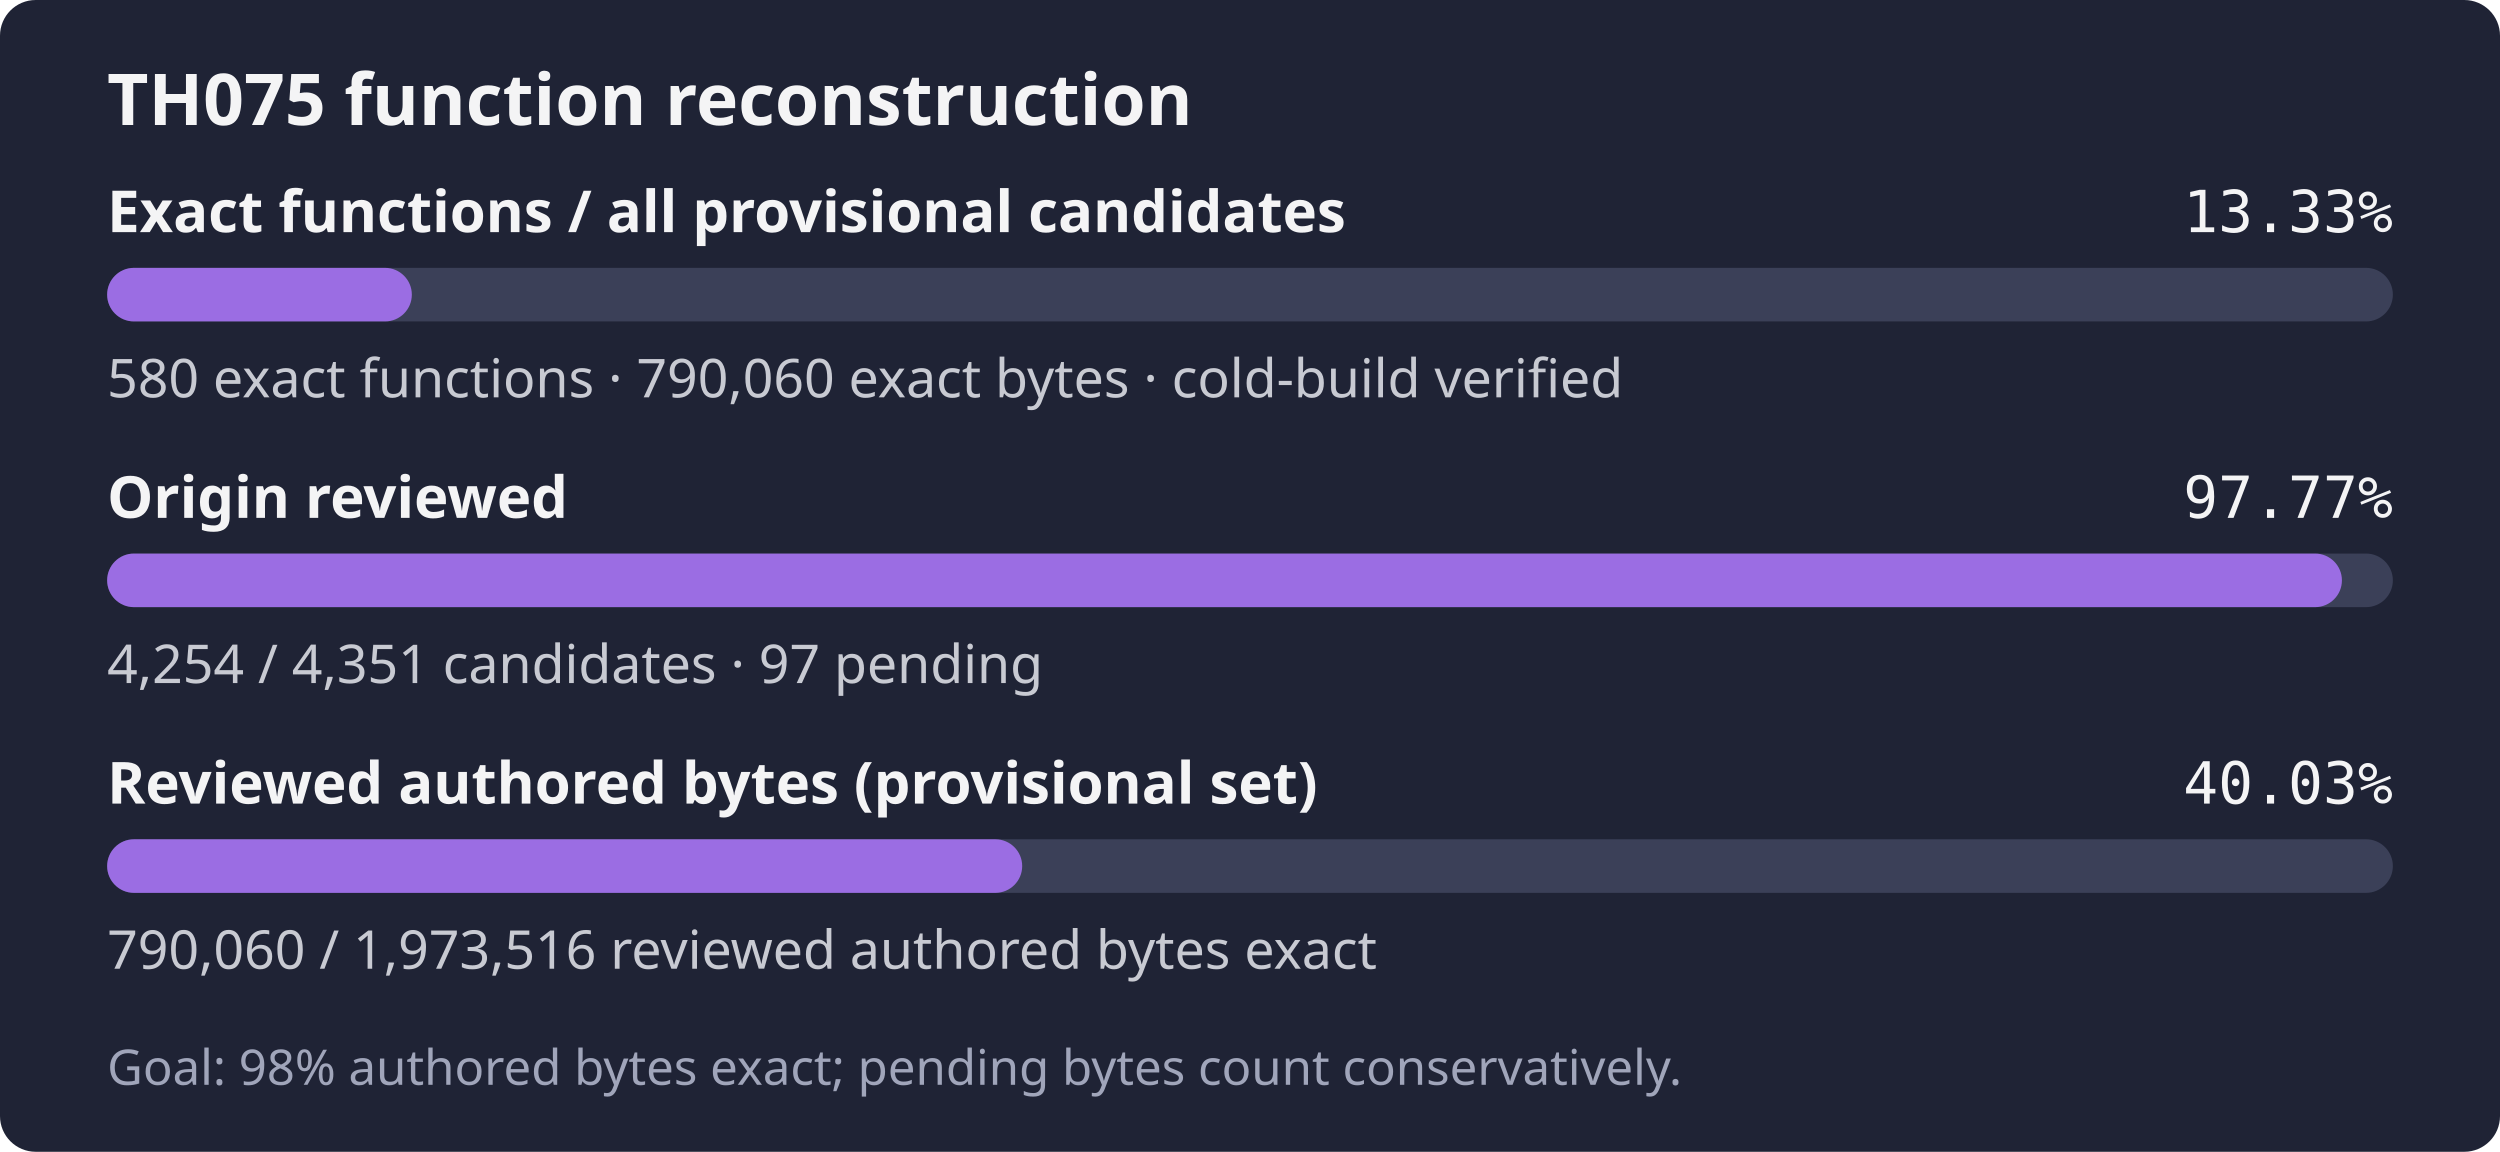
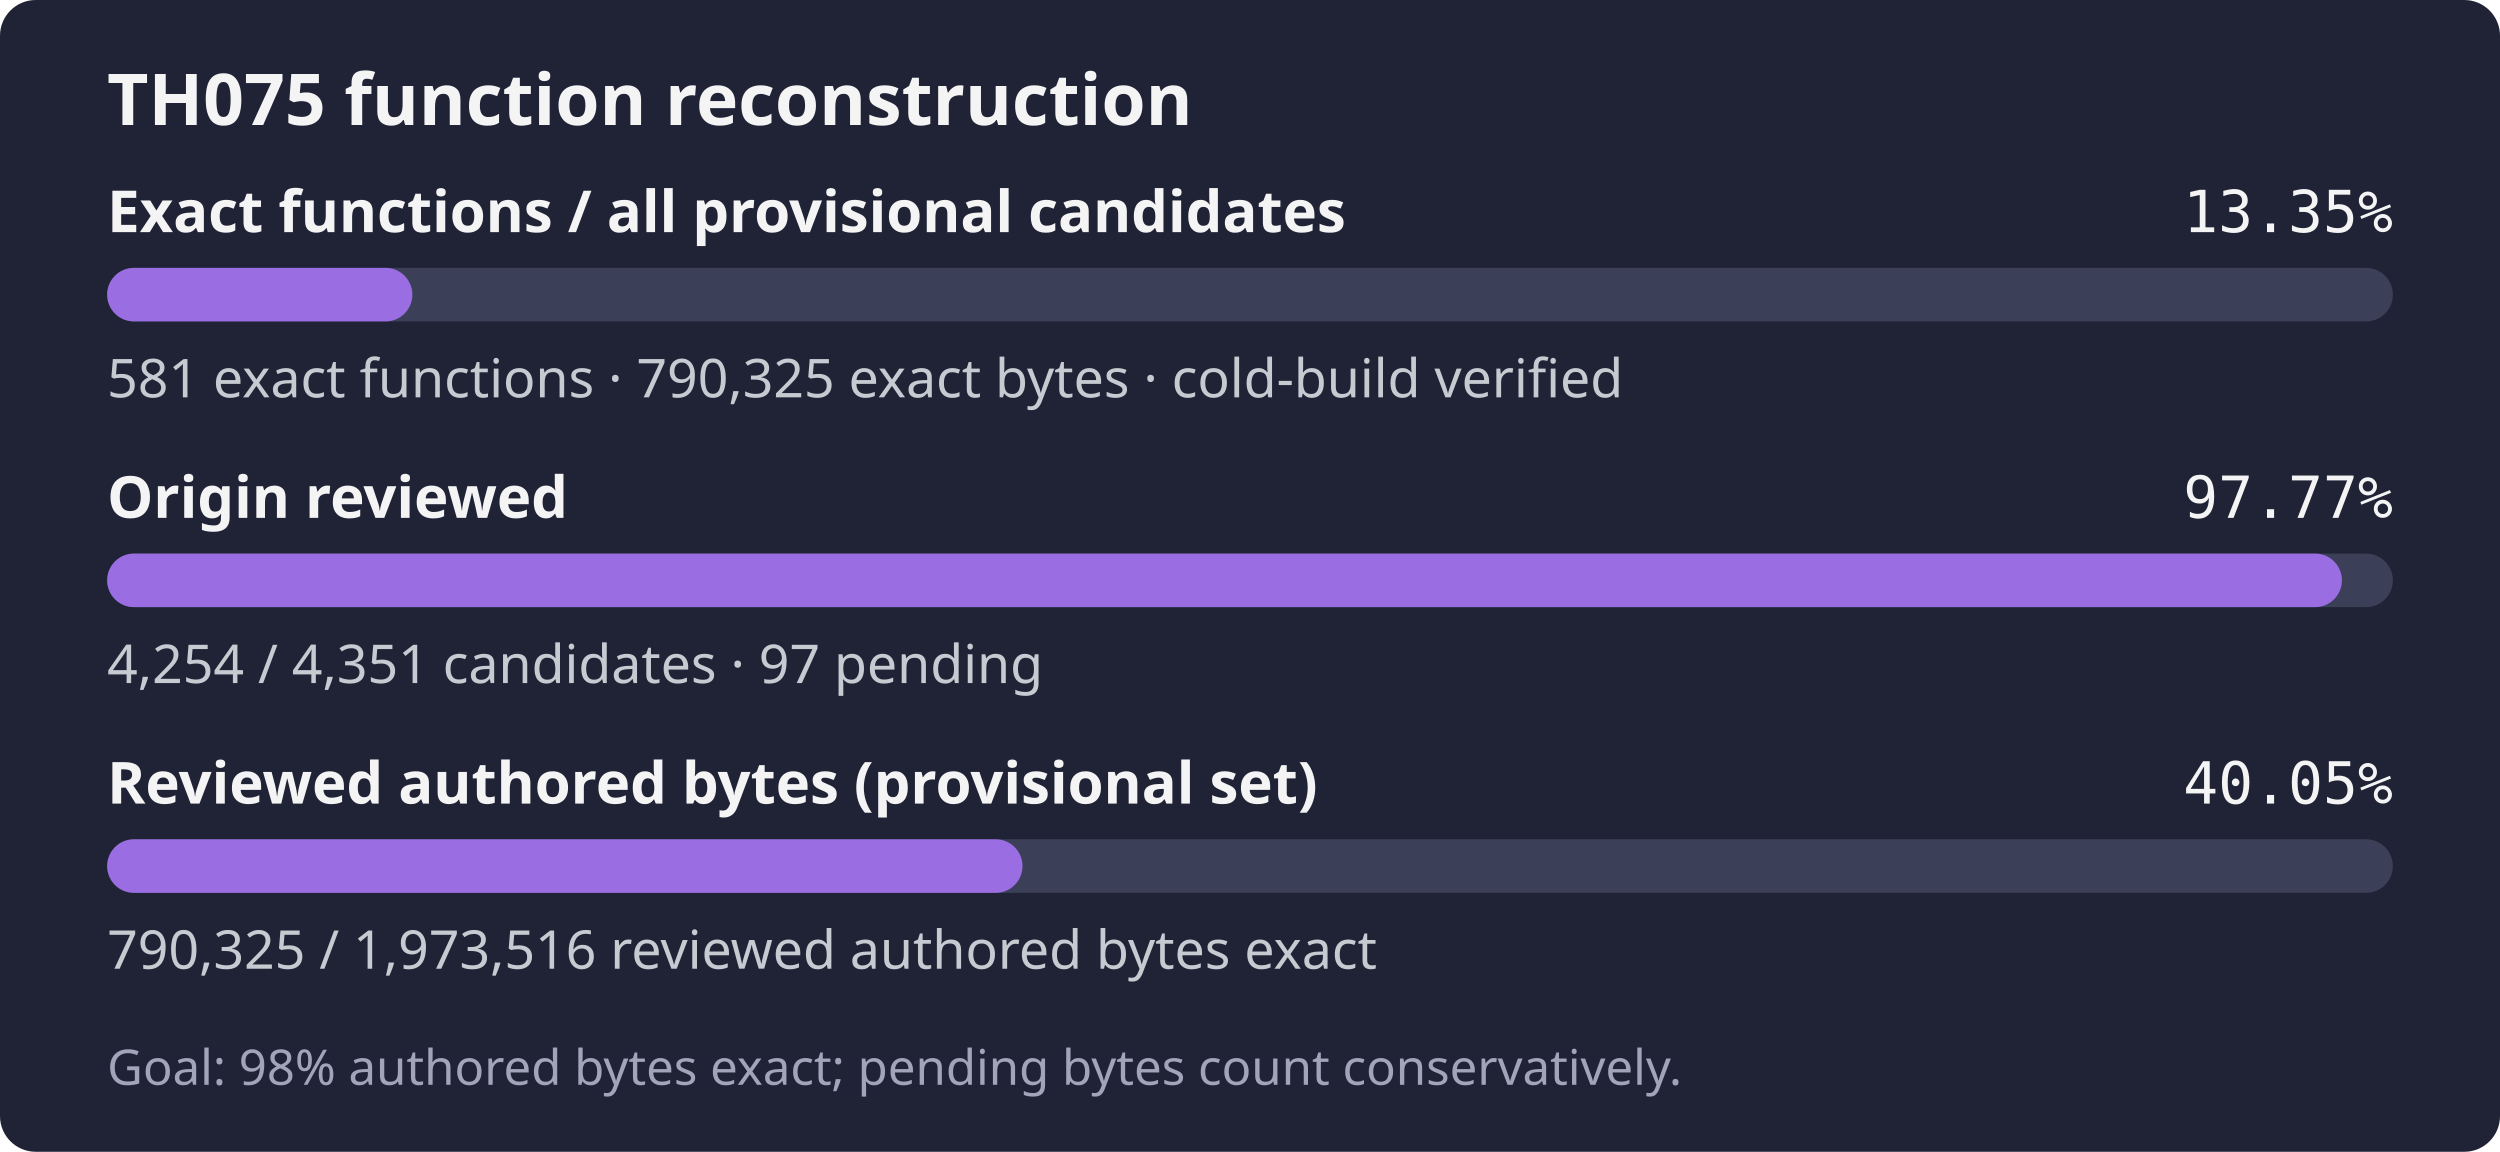
- <svg xmlns="http://www.w3.org/2000/svg" width="560" height="258" role="img" aria-label="TH075: 580 exact functions, 790,060 exact bytes; 4,254 of 4,351 candidates reviewed; Goal: 98% authored bytes exact; pending bytes count conservatively.">
+ <svg xmlns="http://www.w3.org/2000/svg" width="560" height="258" role="img" aria-label="TH075: 581 exact functions, 790,325 exact bytes; 4,254 of 4,351 candidates reviewed; Goal: 98% authored bytes exact; pending bytes count conservatively.">
  <rect width="560" height="258" rx="8" fill="#1f2335" />
  <text x="24" y="28" fill="#f4f4f5" font-family="sans-serif" font-size="16" font-weight="600">TH075 function reconstruction</text>
  <text x="24" y="52" fill="#f4f4f5" font-family="sans-serif" font-size="13" font-weight="600">Exact functions / all provisional candidates</text>
-   <text x="536" y="52" fill="#f4f4f5" text-anchor="end" font-family="monospace" font-size="13">13.33%</text>
+   <text x="536" y="52" fill="#f4f4f5" text-anchor="end" font-family="monospace" font-size="13">13.35%</text>
  <rect x="24" y="60" width="512" height="12" rx="6" fill="#3b4058" />
-   <rect x="24" y="60" width="68.25" height="12" rx="6" fill="#9b6de3" />
-   <text x="24" y="89" fill="#c8cad2" font-family="sans-serif" font-size="12">580 exact functions · 790,060 exact bytes · cold-build verified</text>
+   <rect x="24" y="60" width="68.37" height="12" rx="6" fill="#9b6de3" />
+   <text x="24" y="89" fill="#c8cad2" font-family="sans-serif" font-size="12">581 exact functions · 790,325 exact bytes · cold-build verified</text>
  <text x="24" y="116" fill="#f4f4f5" font-family="sans-serif" font-size="13" font-weight="600">Origin reviewed</text>
  <text x="536" y="116" fill="#f4f4f5" text-anchor="end" font-family="monospace" font-size="13">97.77%</text>
  <rect x="24" y="124" width="512" height="12" rx="6" fill="#3b4058" />
  <rect x="24" y="124" width="500.59" height="12" rx="6" fill="#9b6de3" />
  <text x="24" y="153" fill="#c8cad2" font-family="sans-serif" font-size="12">4,254 / 4,351 candidates · 97 pending</text>
  <text x="24" y="180" fill="#f4f4f5" font-family="sans-serif" font-size="13" font-weight="600">Reviewed authored bytes (provisional set)</text>
-   <text x="536" y="180" fill="#f4f4f5" text-anchor="end" font-family="monospace" font-size="13">40.03%</text>
+   <text x="536" y="180" fill="#f4f4f5" text-anchor="end" font-family="monospace" font-size="13">40.05%</text>
  <rect x="24" y="188" width="512" height="12" rx="6" fill="#3b4058" />
-   <rect x="24" y="188" width="204.97" height="12" rx="6" fill="#9b6de3" />
-   <text x="24" y="217" fill="#c8cad2" font-family="sans-serif" font-size="12">790,060 / 1,973,516 reviewed authored bytes exact</text>
+   <rect x="24" y="188" width="205.04" height="12" rx="6" fill="#9b6de3" />
+   <text x="24" y="217" fill="#c8cad2" font-family="sans-serif" font-size="12">790,325 / 1,973,516 reviewed authored bytes exact</text>
  <text x="24" y="243" fill="#a0a5ba" font-family="sans-serif" font-size="11">Goal: 98% authored bytes exact; pending bytes count conservatively.</text>
</svg>
